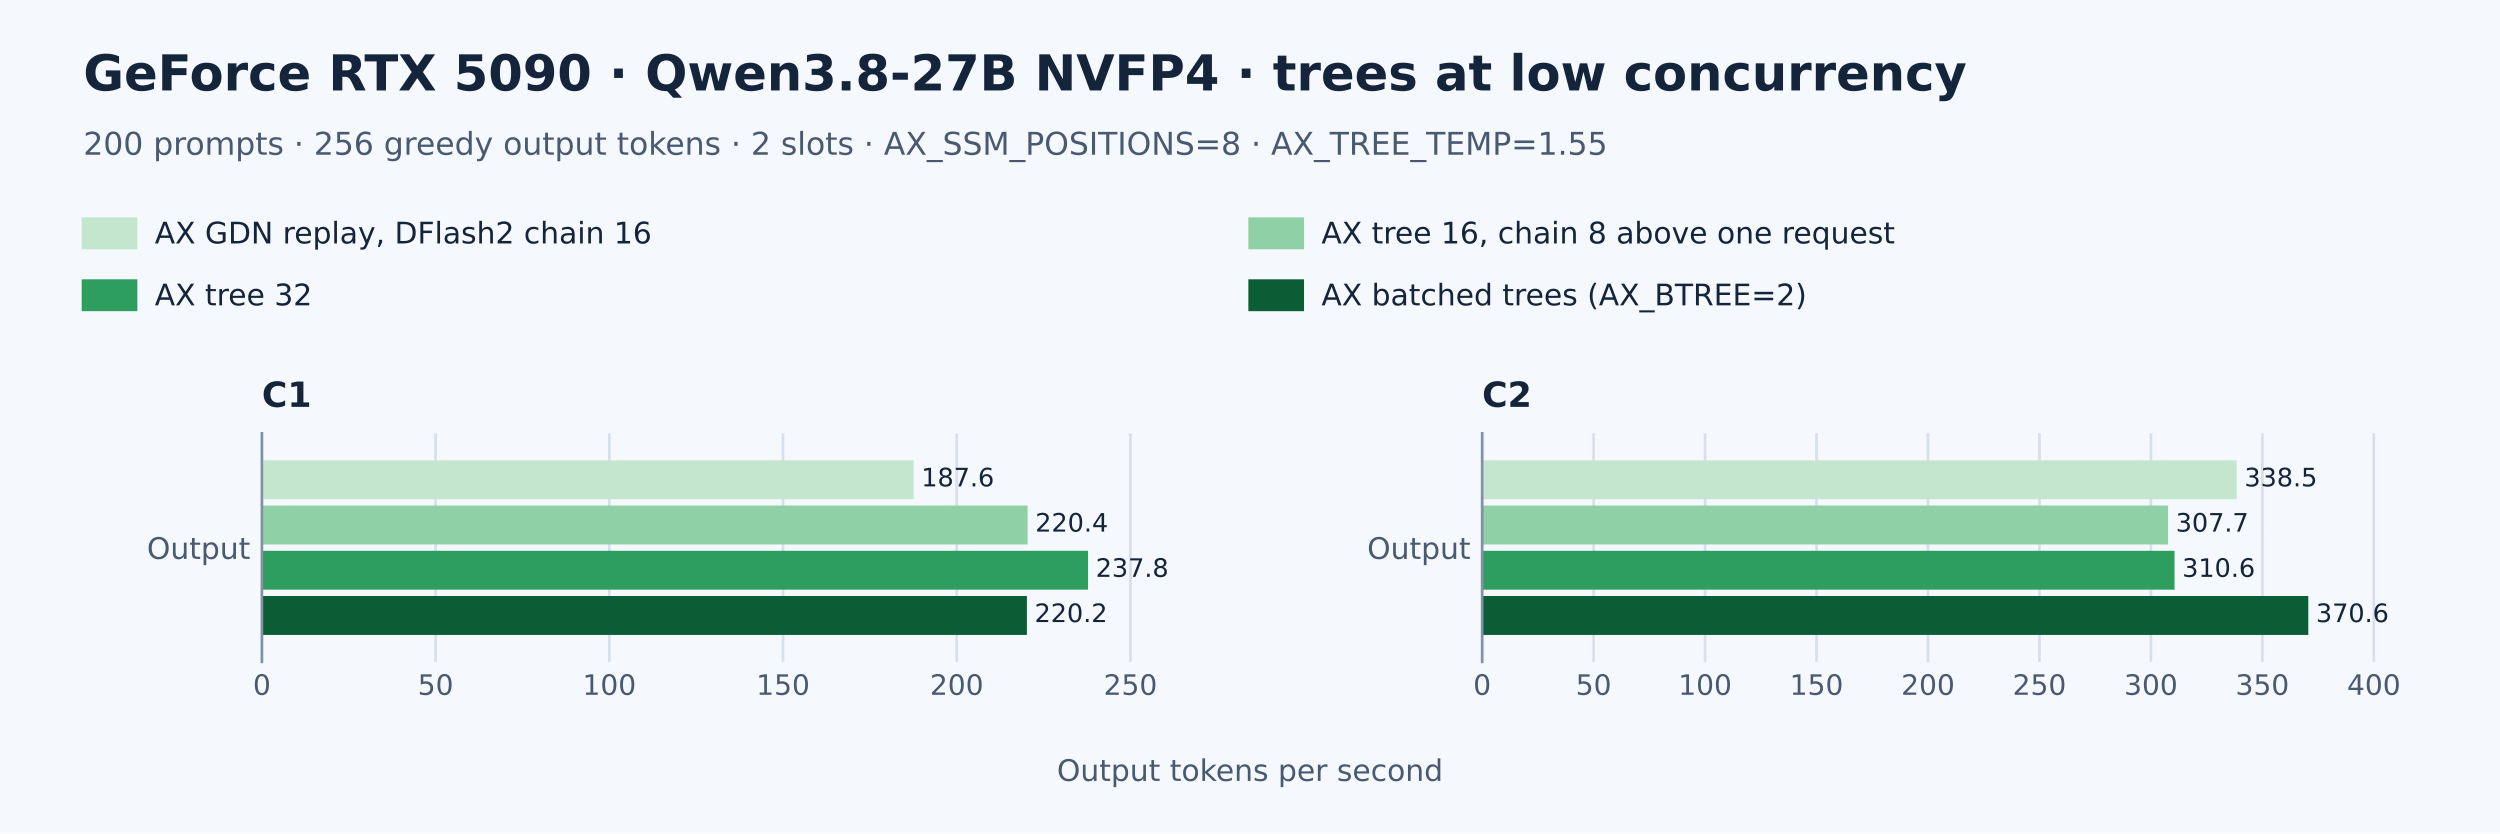
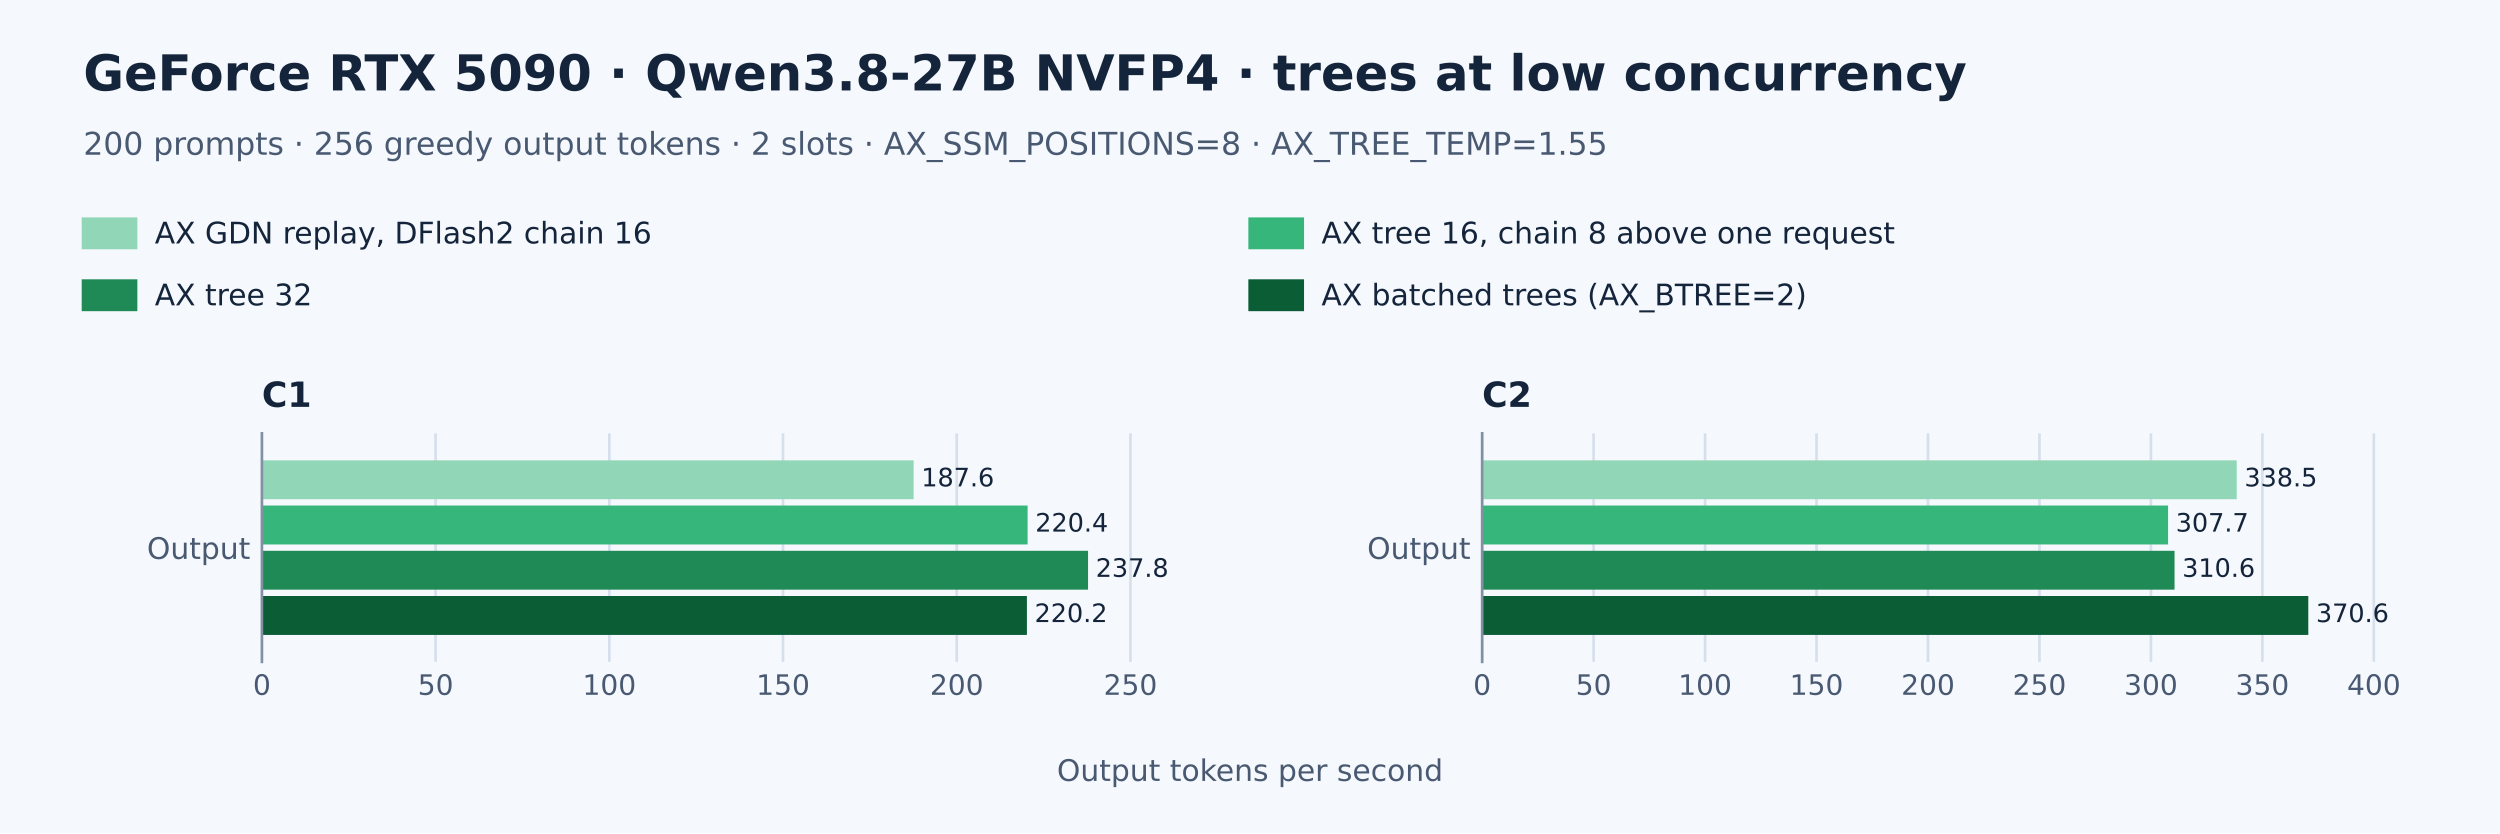
<svg xmlns="http://www.w3.org/2000/svg" width="756pt" height="252pt" viewBox="0 0 756 252" version="1.1">
  <defs>
    <style type="text/css">*{stroke-linejoin: round; stroke-linecap: butt}</style>
  </defs>
  <g id="figure_1">
    <g id="patch_1">
      <path d="M 0 252  L 756 252  L 756 0  L 0 0  z " style="fill: #f5f8fc" />
    </g>
    <g id="axes_1">
      <g id="patch_2">
        <path d="M 79.2 200.16  L 369 200.16  L 369 131.04  L 79.2 131.04  z " style="fill: #f5f8fc" />
      </g>
      <g id="matplotlib.axis_1">
        <g id="xtick_1">
          <g id="line2d_1">
            <path d="M 79.2 200.16  L 79.2 131.04  " clip-path="url(#pdd43c5d353)" style="fill: none; stroke: #d6dfec; stroke-width: 0.8; stroke-linecap: square" />
          </g>
          <g id="line2d_2" />
          <g id="text_1">
            <text style="font-size: 8.5px; font-family: 'DejaVu Sans', 'Helvetica Neue', Helvetica, Arial, sans-serif; text-anchor: middle; fill: #485971" x="79.2" y="210.118" transform="rotate(-0 79.2 210.118)">0</text>
          </g>
        </g>
        <g id="xtick_2">
          <g id="line2d_3">
            <path d="M 131.729 200.16  L 131.729 131.04  " clip-path="url(#pdd43c5d353)" style="fill: none; stroke: #d6dfec; stroke-width: 0.8; stroke-linecap: square" />
          </g>
          <g id="line2d_4" />
          <g id="text_2">
            <text style="font-size: 8.5px; font-family: 'DejaVu Sans', 'Helvetica Neue', Helvetica, Arial, sans-serif; text-anchor: middle; fill: #485971" x="131.729" y="210.118" transform="rotate(-0 131.7289 210.118)">50</text>
          </g>
        </g>
        <g id="xtick_3">
          <g id="line2d_5">
            <path d="M 184.258 200.16  L 184.258 131.04  " clip-path="url(#pdd43c5d353)" style="fill: none; stroke: #d6dfec; stroke-width: 0.8; stroke-linecap: square" />
          </g>
          <g id="line2d_6" />
          <g id="text_3">
            <text style="font-size: 8.5px; font-family: 'DejaVu Sans', 'Helvetica Neue', Helvetica, Arial, sans-serif; text-anchor: middle; fill: #485971" x="184.258" y="210.118" transform="rotate(-0 184.2579 210.118)">100</text>
          </g>
        </g>
        <g id="xtick_4">
          <g id="line2d_7">
            <path d="M 236.787 200.16  L 236.787 131.04  " clip-path="url(#pdd43c5d353)" style="fill: none; stroke: #d6dfec; stroke-width: 0.8; stroke-linecap: square" />
          </g>
          <g id="line2d_8" />
          <g id="text_4">
            <text style="font-size: 8.5px; font-family: 'DejaVu Sans', 'Helvetica Neue', Helvetica, Arial, sans-serif; text-anchor: middle; fill: #485971" x="236.787" y="210.118" transform="rotate(-0 236.7868 210.118)">150</text>
          </g>
        </g>
        <g id="xtick_5">
          <g id="line2d_9">
            <path d="M 289.316 200.16  L 289.316 131.04  " clip-path="url(#pdd43c5d353)" style="fill: none; stroke: #d6dfec; stroke-width: 0.8; stroke-linecap: square" />
          </g>
          <g id="line2d_10" />
          <g id="text_5">
            <text style="font-size: 8.5px; font-family: 'DejaVu Sans', 'Helvetica Neue', Helvetica, Arial, sans-serif; text-anchor: middle; fill: #485971" x="289.316" y="210.118" transform="rotate(-0 289.3157 210.118)">200</text>
          </g>
        </g>
        <g id="xtick_6">
          <g id="line2d_11">
            <path d="M 341.845 200.16  L 341.845 131.04  " clip-path="url(#pdd43c5d353)" style="fill: none; stroke: #d6dfec; stroke-width: 0.8; stroke-linecap: square" />
          </g>
          <g id="line2d_12" />
          <g id="text_6">
            <text style="font-size: 8.5px; font-family: 'DejaVu Sans', 'Helvetica Neue', Helvetica, Arial, sans-serif; text-anchor: middle; fill: #485971" x="341.845" y="210.118" transform="rotate(-0 341.8446 210.118)">250</text>
          </g>
        </g>
      </g>
      <g id="matplotlib.axis_2">
        <g id="ytick_1">
          <g id="line2d_13" />
          <g id="text_7">
            <text style="font-size: 9px; font-family: 'DejaVu Sans', 'Helvetica Neue', Helvetica, Arial, sans-serif; text-anchor: end; fill: #485971" x="75.7" y="169.019" transform="rotate(-0 75.7 169.0189)">Output</text>
          </g>
        </g>
      </g>
      <g id="patch_3">
-         <path d="M 79.2 139.198  L 276.289 139.198  L 276.289 150.962  L 79.2 150.962  z " clip-path="url(#pdd43c5d353)" style="fill: #c4e6cf" />
+         <path d="M 79.2 139.198  L 276.289 139.198  L 276.289 150.962  L 79.2 150.962  z " clip-path="url(#pdd43c5d353)" style="fill: #91d7b7" />
      </g>
      <g id="patch_4">
-         <path d="M 79.2 152.878  L 310.748 152.878  L 310.748 164.642  L 79.2 164.642  z " clip-path="url(#pdd43c5d353)" style="fill: #8fd0a6" />
+         <path d="M 79.2 152.878  L 310.748 152.878  L 310.748 164.642  L 79.2 164.642  z " clip-path="url(#pdd43c5d353)" style="fill: #37b67c" />
      </g>
      <g id="patch_5">
-         <path d="M 79.2 166.558  L 329.028 166.558  L 329.028 178.322  L 79.2 178.322  z " clip-path="url(#pdd43c5d353)" style="fill: #2e9e5f" />
+         <path d="M 79.2 166.558  L 329.028 166.558  L 329.028 178.322  L 79.2 178.322  z " clip-path="url(#pdd43c5d353)" style="fill: #1f8a56" />
      </g>
      <g id="patch_6">
        <path d="M 79.2 180.238  L 310.537 180.238  L 310.537 192.002  L 79.2 192.002  z " clip-path="url(#pdd43c5d353)" style="fill: #0b5d36" />
      </g>
      <g id="patch_7">
        <path d="M 79.2 200.16  L 79.2 131.04  " style="fill: none; stroke: #8191a3; stroke-width: 0.8; stroke-linejoin: miter; stroke-linecap: square" />
      </g>
      <g id="text_8">
        <text style="font-size: 7.7px; font-family: 'DejaVu Sans', 'Helvetica Neue', Helvetica, Arial, sans-serif; text-anchor: start; fill: #14243b" x="278.607" y="147.08" transform="rotate(-0 278.6069 147.0802)">187.6</text>
      </g>
      <g id="text_9">
        <text style="font-size: 7.7px; font-family: 'DejaVu Sans', 'Helvetica Neue', Helvetica, Arial, sans-serif; text-anchor: start; fill: #14243b" x="313.066" y="160.76" transform="rotate(-0 313.0659 160.7602)">220.4</text>
      </g>
      <g id="text_10">
        <text style="font-size: 7.7px; font-family: 'DejaVu Sans', 'Helvetica Neue', Helvetica, Arial, sans-serif; text-anchor: start; fill: #14243b" x="331.346" y="174.44" transform="rotate(-0 331.346 174.4402)">237.8</text>
      </g>
      <g id="text_11">
        <text style="font-size: 7.7px; font-family: 'DejaVu Sans', 'Helvetica Neue', Helvetica, Arial, sans-serif; text-anchor: start; fill: #14243b" x="312.856" y="188.12" transform="rotate(-0 312.8558 188.1202)">220.2</text>
      </g>
      <g id="text_12">
        <text style="font-weight: 700; font-size: 10.5px; font-family: 'DejaVu Sans', 'Helvetica Neue', Helvetica, Arial, sans-serif; text-anchor: start; fill: #14243b" x="79.2" y="123.04" transform="rotate(-0 79.2 123.04)">C1</text>
      </g>
    </g>
    <g id="axes_2">
      <g id="patch_8">
        <path d="M 448.2 200.16  L 738 200.16  L 738 131.04  L 448.2 131.04  z " style="fill: #f5f8fc" />
      </g>
      <g id="matplotlib.axis_3">
        <g id="xtick_7">
          <g id="line2d_14">
            <path d="M 448.2 200.16  L 448.2 131.04  " clip-path="url(#p322596f628)" style="fill: none; stroke: #d6dfec; stroke-width: 0.8; stroke-linecap: square" />
          </g>
          <g id="line2d_15" />
          <g id="text_13">
            <text style="font-size: 8.5px; font-family: 'DejaVu Sans', 'Helvetica Neue', Helvetica, Arial, sans-serif; text-anchor: middle; fill: #485971" x="448.2" y="210.118" transform="rotate(-0 448.2 210.118)">0</text>
          </g>
        </g>
        <g id="xtick_8">
          <g id="line2d_16">
            <path d="M 481.906 200.16  L 481.906 131.04  " clip-path="url(#p322596f628)" style="fill: none; stroke: #d6dfec; stroke-width: 0.8; stroke-linecap: square" />
          </g>
          <g id="line2d_17" />
          <g id="text_14">
            <text style="font-size: 8.5px; font-family: 'DejaVu Sans', 'Helvetica Neue', Helvetica, Arial, sans-serif; text-anchor: middle; fill: #485971" x="481.906" y="210.118" transform="rotate(-0 481.9058 210.118)">50</text>
          </g>
        </g>
        <g id="xtick_9">
          <g id="line2d_18">
            <path d="M 515.612 200.16  L 515.612 131.04  " clip-path="url(#p322596f628)" style="fill: none; stroke: #d6dfec; stroke-width: 0.8; stroke-linecap: square" />
          </g>
          <g id="line2d_19" />
          <g id="text_15">
            <text style="font-size: 8.5px; font-family: 'DejaVu Sans', 'Helvetica Neue', Helvetica, Arial, sans-serif; text-anchor: middle; fill: #485971" x="515.612" y="210.118" transform="rotate(-0 515.6117 210.118)">100</text>
          </g>
        </g>
        <g id="xtick_10">
          <g id="line2d_20">
            <path d="M 549.317 200.16  L 549.317 131.04  " clip-path="url(#p322596f628)" style="fill: none; stroke: #d6dfec; stroke-width: 0.8; stroke-linecap: square" />
          </g>
          <g id="line2d_21" />
          <g id="text_16">
            <text style="font-size: 8.5px; font-family: 'DejaVu Sans', 'Helvetica Neue', Helvetica, Arial, sans-serif; text-anchor: middle; fill: #485971" x="549.317" y="210.118" transform="rotate(-0 549.3175 210.118)">150</text>
          </g>
        </g>
        <g id="xtick_11">
          <g id="line2d_22">
            <path d="M 583.023 200.16  L 583.023 131.04  " clip-path="url(#p322596f628)" style="fill: none; stroke: #d6dfec; stroke-width: 0.8; stroke-linecap: square" />
          </g>
          <g id="line2d_23" />
          <g id="text_17">
            <text style="font-size: 8.5px; font-family: 'DejaVu Sans', 'Helvetica Neue', Helvetica, Arial, sans-serif; text-anchor: middle; fill: #485971" x="583.023" y="210.118" transform="rotate(-0 583.0233 210.118)">200</text>
          </g>
        </g>
        <g id="xtick_12">
          <g id="line2d_24">
            <path d="M 616.729 200.16  L 616.729 131.04  " clip-path="url(#p322596f628)" style="fill: none; stroke: #d6dfec; stroke-width: 0.8; stroke-linecap: square" />
          </g>
          <g id="line2d_25" />
          <g id="text_18">
            <text style="font-size: 8.5px; font-family: 'DejaVu Sans', 'Helvetica Neue', Helvetica, Arial, sans-serif; text-anchor: middle; fill: #485971" x="616.729" y="210.118" transform="rotate(-0 616.7291 210.118)">250</text>
          </g>
        </g>
        <g id="xtick_13">
          <g id="line2d_26">
            <path d="M 650.435 200.16  L 650.435 131.04  " clip-path="url(#p322596f628)" style="fill: none; stroke: #d6dfec; stroke-width: 0.8; stroke-linecap: square" />
          </g>
          <g id="line2d_27" />
          <g id="text_19">
            <text style="font-size: 8.5px; font-family: 'DejaVu Sans', 'Helvetica Neue', Helvetica, Arial, sans-serif; text-anchor: middle; fill: #485971" x="650.435" y="210.118" transform="rotate(-0 650.435 210.118)">300</text>
          </g>
        </g>
        <g id="xtick_14">
          <g id="line2d_28">
            <path d="M 684.141 200.16  L 684.141 131.04  " clip-path="url(#p322596f628)" style="fill: none; stroke: #d6dfec; stroke-width: 0.8; stroke-linecap: square" />
          </g>
          <g id="line2d_29" />
          <g id="text_20">
            <text style="font-size: 8.5px; font-family: 'DejaVu Sans', 'Helvetica Neue', Helvetica, Arial, sans-serif; text-anchor: middle; fill: #485971" x="684.141" y="210.118" transform="rotate(-0 684.1408 210.118)">350</text>
          </g>
        </g>
        <g id="xtick_15">
          <g id="line2d_30">
            <path d="M 717.847 200.16  L 717.847 131.04  " clip-path="url(#p322596f628)" style="fill: none; stroke: #d6dfec; stroke-width: 0.8; stroke-linecap: square" />
          </g>
          <g id="line2d_31" />
          <g id="text_21">
            <text style="font-size: 8.5px; font-family: 'DejaVu Sans', 'Helvetica Neue', Helvetica, Arial, sans-serif; text-anchor: middle; fill: #485971" x="717.847" y="210.118" transform="rotate(-0 717.8466 210.118)">400</text>
          </g>
        </g>
      </g>
      <g id="matplotlib.axis_4">
        <g id="ytick_2">
          <g id="line2d_32" />
          <g id="text_22">
            <text style="font-size: 9px; font-family: 'DejaVu Sans', 'Helvetica Neue', Helvetica, Arial, sans-serif; text-anchor: end; fill: #485971" x="444.7" y="169.019" transform="rotate(-0 444.7 169.0189)">Output</text>
          </g>
        </g>
      </g>
      <g id="patch_9">
-         <path d="M 448.2 139.198  L 676.388 139.198  L 676.388 150.962  L 448.2 150.962  z " clip-path="url(#p322596f628)" style="fill: #c4e6cf" />
+         <path d="M 448.2 139.198  L 676.388 139.198  L 676.388 150.962  L 448.2 150.962  z " clip-path="url(#p322596f628)" style="fill: #91d7b7" />
      </g>
      <g id="patch_10">
-         <path d="M 448.2 152.878  L 655.626 152.878  L 655.626 164.642  L 448.2 164.642  z " clip-path="url(#p322596f628)" style="fill: #8fd0a6" />
+         <path d="M 448.2 152.878  L 655.626 152.878  L 655.626 164.642  L 448.2 164.642  z " clip-path="url(#p322596f628)" style="fill: #37b67c" />
      </g>
      <g id="patch_11">
-         <path d="M 448.2 166.558  L 657.581 166.558  L 657.581 178.322  L 448.2 178.322  z " clip-path="url(#p322596f628)" style="fill: #2e9e5f" />
+         <path d="M 448.2 166.558  L 657.581 166.558  L 657.581 178.322  L 448.2 178.322  z " clip-path="url(#p322596f628)" style="fill: #1f8a56" />
      </g>
      <g id="patch_12">
        <path d="M 448.2 180.238  L 698.028 180.238  L 698.028 192.002  L 448.2 192.002  z " clip-path="url(#p322596f628)" style="fill: #0b5d36" />
      </g>
      <g id="patch_13">
        <path d="M 448.2 200.16  L 448.2 131.04  " style="fill: none; stroke: #8191a3; stroke-width: 0.8; stroke-linejoin: miter; stroke-linecap: square" />
      </g>
      <g id="text_23">
        <text style="font-size: 7.7px; font-family: 'DejaVu Sans', 'Helvetica Neue', Helvetica, Arial, sans-serif; text-anchor: start; fill: #14243b" x="678.707" y="147.08" transform="rotate(-0 678.7068 147.0802)">338.5</text>
      </g>
      <g id="text_24">
        <text style="font-size: 7.7px; font-family: 'DejaVu Sans', 'Helvetica Neue', Helvetica, Arial, sans-serif; text-anchor: start; fill: #14243b" x="657.944" y="160.76" transform="rotate(-0 657.9441 160.7602)">307.7</text>
      </g>
      <g id="text_25">
        <text style="font-size: 7.7px; font-family: 'DejaVu Sans', 'Helvetica Neue', Helvetica, Arial, sans-serif; text-anchor: start; fill: #14243b" x="659.899" y="174.44" transform="rotate(-0 659.899 174.4402)">310.6</text>
      </g>
      <g id="text_26">
        <text style="font-size: 7.7px; font-family: 'DejaVu Sans', 'Helvetica Neue', Helvetica, Arial, sans-serif; text-anchor: start; fill: #14243b" x="700.346" y="188.12" transform="rotate(-0 700.346 188.1202)">370.6</text>
      </g>
      <g id="text_27">
        <text style="font-weight: 700; font-size: 10.5px; font-family: 'DejaVu Sans', 'Helvetica Neue', Helvetica, Arial, sans-serif; text-anchor: start; fill: #14243b" x="448.2" y="123.04" transform="rotate(-0 448.2 123.04)">C2</text>
      </g>
    </g>
    <g id="patch_14">
-       <path d="M 25.2 74.88  L 41.04 74.88  L 41.04 66.24  L 25.2 66.24  z " style="fill: #c4e6cf; stroke: #c4e6cf; stroke-linejoin: miter" />
+       <path d="M 25.2 74.88  L 41.04 74.88  L 41.04 66.24  L 25.2 66.24  z " style="fill: #91d7b7; stroke: #91d7b7; stroke-linejoin: miter" />
    </g>
    <g id="patch_15">
-       <path d="M 378 74.88  L 393.84 74.88  L 393.84 66.24  L 378 66.24  z " style="fill: #8fd0a6; stroke: #8fd0a6; stroke-linejoin: miter" />
+       <path d="M 378 74.88  L 393.84 74.88  L 393.84 66.24  L 378 66.24  z " style="fill: #37b67c; stroke: #37b67c; stroke-linejoin: miter" />
    </g>
    <g id="patch_16">
-       <path d="M 25.2 93.6  L 41.04 93.6  L 41.04 84.96  L 25.2 84.96  z " style="fill: #2e9e5f; stroke: #2e9e5f; stroke-linejoin: miter" />
+       <path d="M 25.2 93.6  L 41.04 93.6  L 41.04 84.96  L 25.2 84.96  z " style="fill: #1f8a56; stroke: #1f8a56; stroke-linejoin: miter" />
    </g>
    <g id="patch_17">
      <path d="M 378 93.6  L 393.84 93.6  L 393.84 84.96  L 378 84.96  z " style="fill: #0b5d36; stroke: #0b5d36; stroke-linejoin: miter" />
    </g>
    <g id="text_28">
      <text style="font-weight: 700; font-size: 15px; font-family: 'DejaVu Sans', 'Helvetica Neue', Helvetica, Arial, sans-serif; text-anchor: start; fill: #14243b" x="25.2" y="27.36" transform="rotate(-0 25.2 27.36)">GeForce RTX 5090 · Qwen3.8-27B NVFP4 · trees at low concurrency</text>
    </g>
    <g id="text_29">
      <text style="font-size: 9.5px; font-family: 'DejaVu Sans', 'Helvetica Neue', Helvetica, Arial, sans-serif; text-anchor: start; fill: #485971" x="25.2" y="46.8" transform="rotate(-0 25.2 46.8)">200 prompts · 256 greedy output tokens · 2 slots · AX_SSM_POSITIONS=8 · AX_TREE_TEMP=1.55</text>
    </g>
    <g id="text_30">
      <text style="font-size: 9px; font-family: 'DejaVu Sans', 'Helvetica Neue', Helvetica, Arial, sans-serif; text-anchor: start; fill: #14243b" x="46.8" y="73.618" transform="rotate(-0 46.8 73.61824)">AX GDN replay, DFlash2 chain 16</text>
    </g>
    <g id="text_31">
      <text style="font-size: 9px; font-family: 'DejaVu Sans', 'Helvetica Neue', Helvetica, Arial, sans-serif; text-anchor: start; fill: #14243b" x="399.6" y="73.618" transform="rotate(-0 399.6 73.61824)">AX tree 16, chain 8 above one request</text>
    </g>
    <g id="text_32">
      <text style="font-size: 9px; font-family: 'DejaVu Sans', 'Helvetica Neue', Helvetica, Arial, sans-serif; text-anchor: start; fill: #14243b" x="46.8" y="92.338" transform="rotate(-0 46.8 92.33789)">AX tree 32</text>
    </g>
    <g id="text_33">
      <text style="font-size: 9px; font-family: 'DejaVu Sans', 'Helvetica Neue', Helvetica, Arial, sans-serif; text-anchor: start; fill: #14243b" x="399.6" y="92.338" transform="rotate(-0 399.6 92.33824)">AX batched trees (AX_BTREE=2)</text>
    </g>
    <g id="text_34">
      <text style="font-size: 9px; font-family: 'DejaVu Sans', 'Helvetica Neue', Helvetica, Arial, sans-serif; text-anchor: middle; fill: #485971" x="378" y="236.16" transform="rotate(-0 378 236.16)">Output tokens per second</text>
    </g>
  </g>
  <defs>
    <clipPath id="pdd43c5d353">
      <rect x="79.2" y="131.04" width="289.8" height="69.12" />
    </clipPath>
    <clipPath id="p322596f628">
      <rect x="448.2" y="131.04" width="289.8" height="69.12" />
    </clipPath>
  </defs>
</svg>
